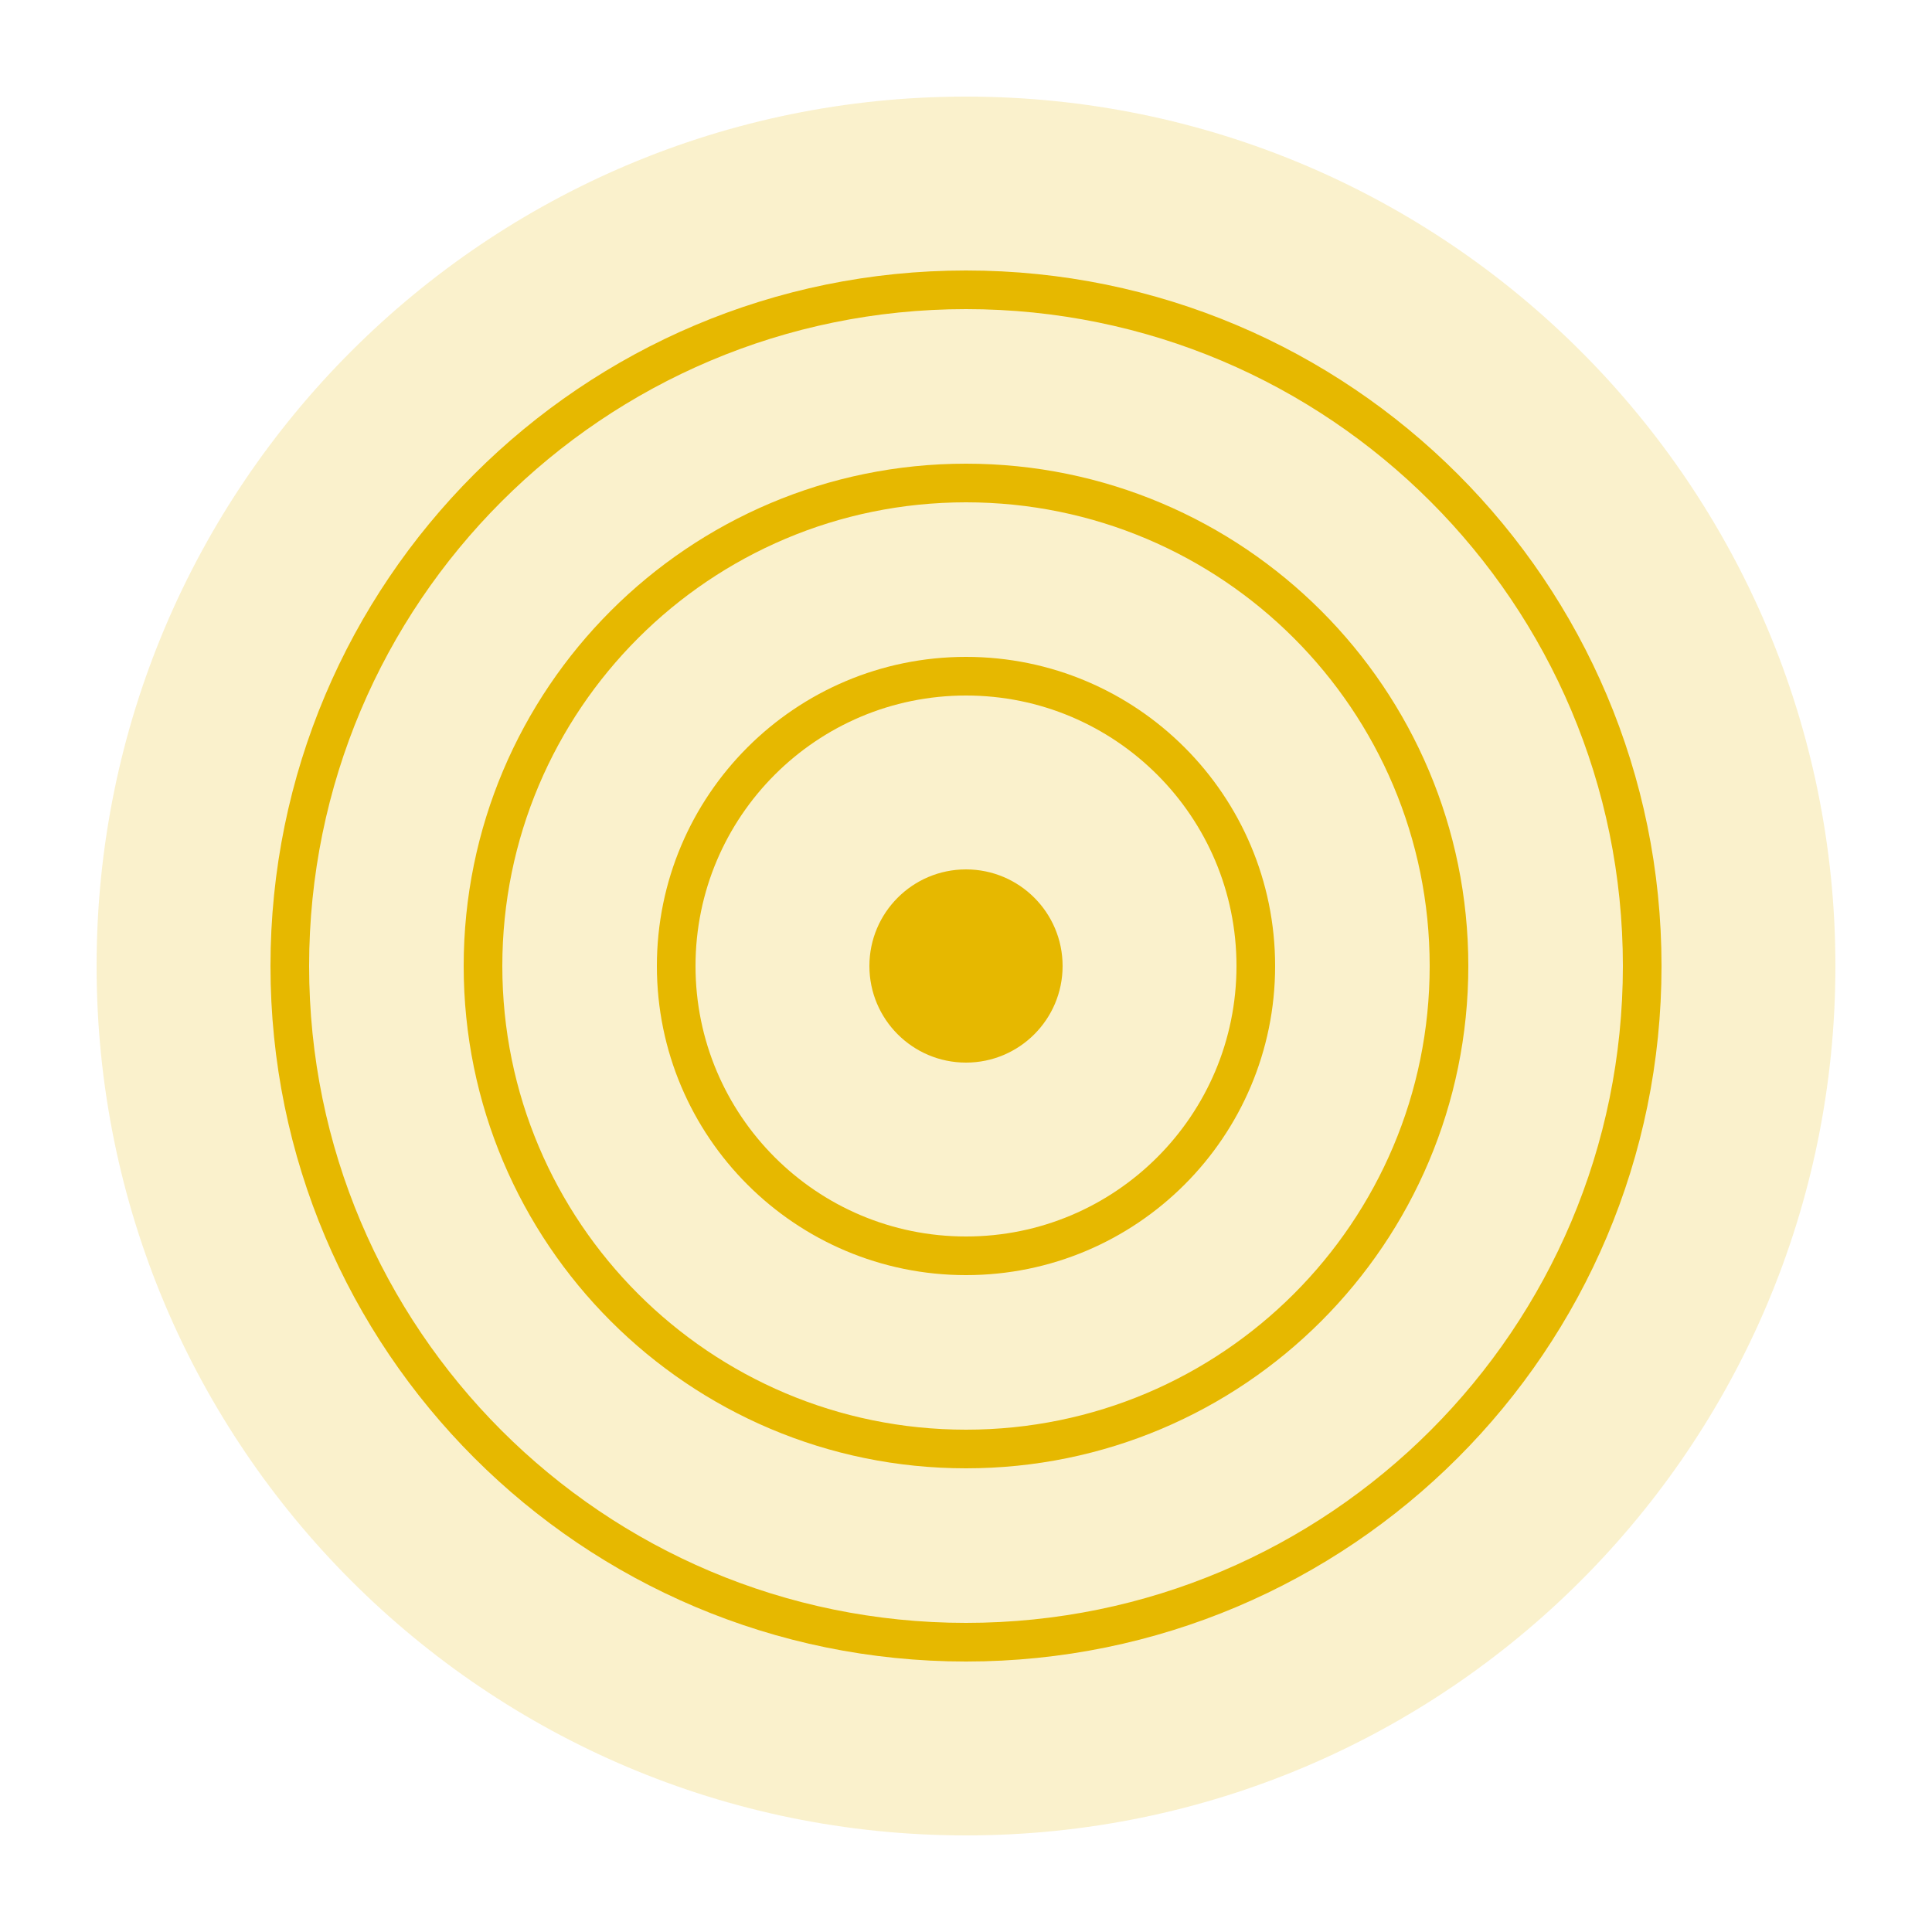
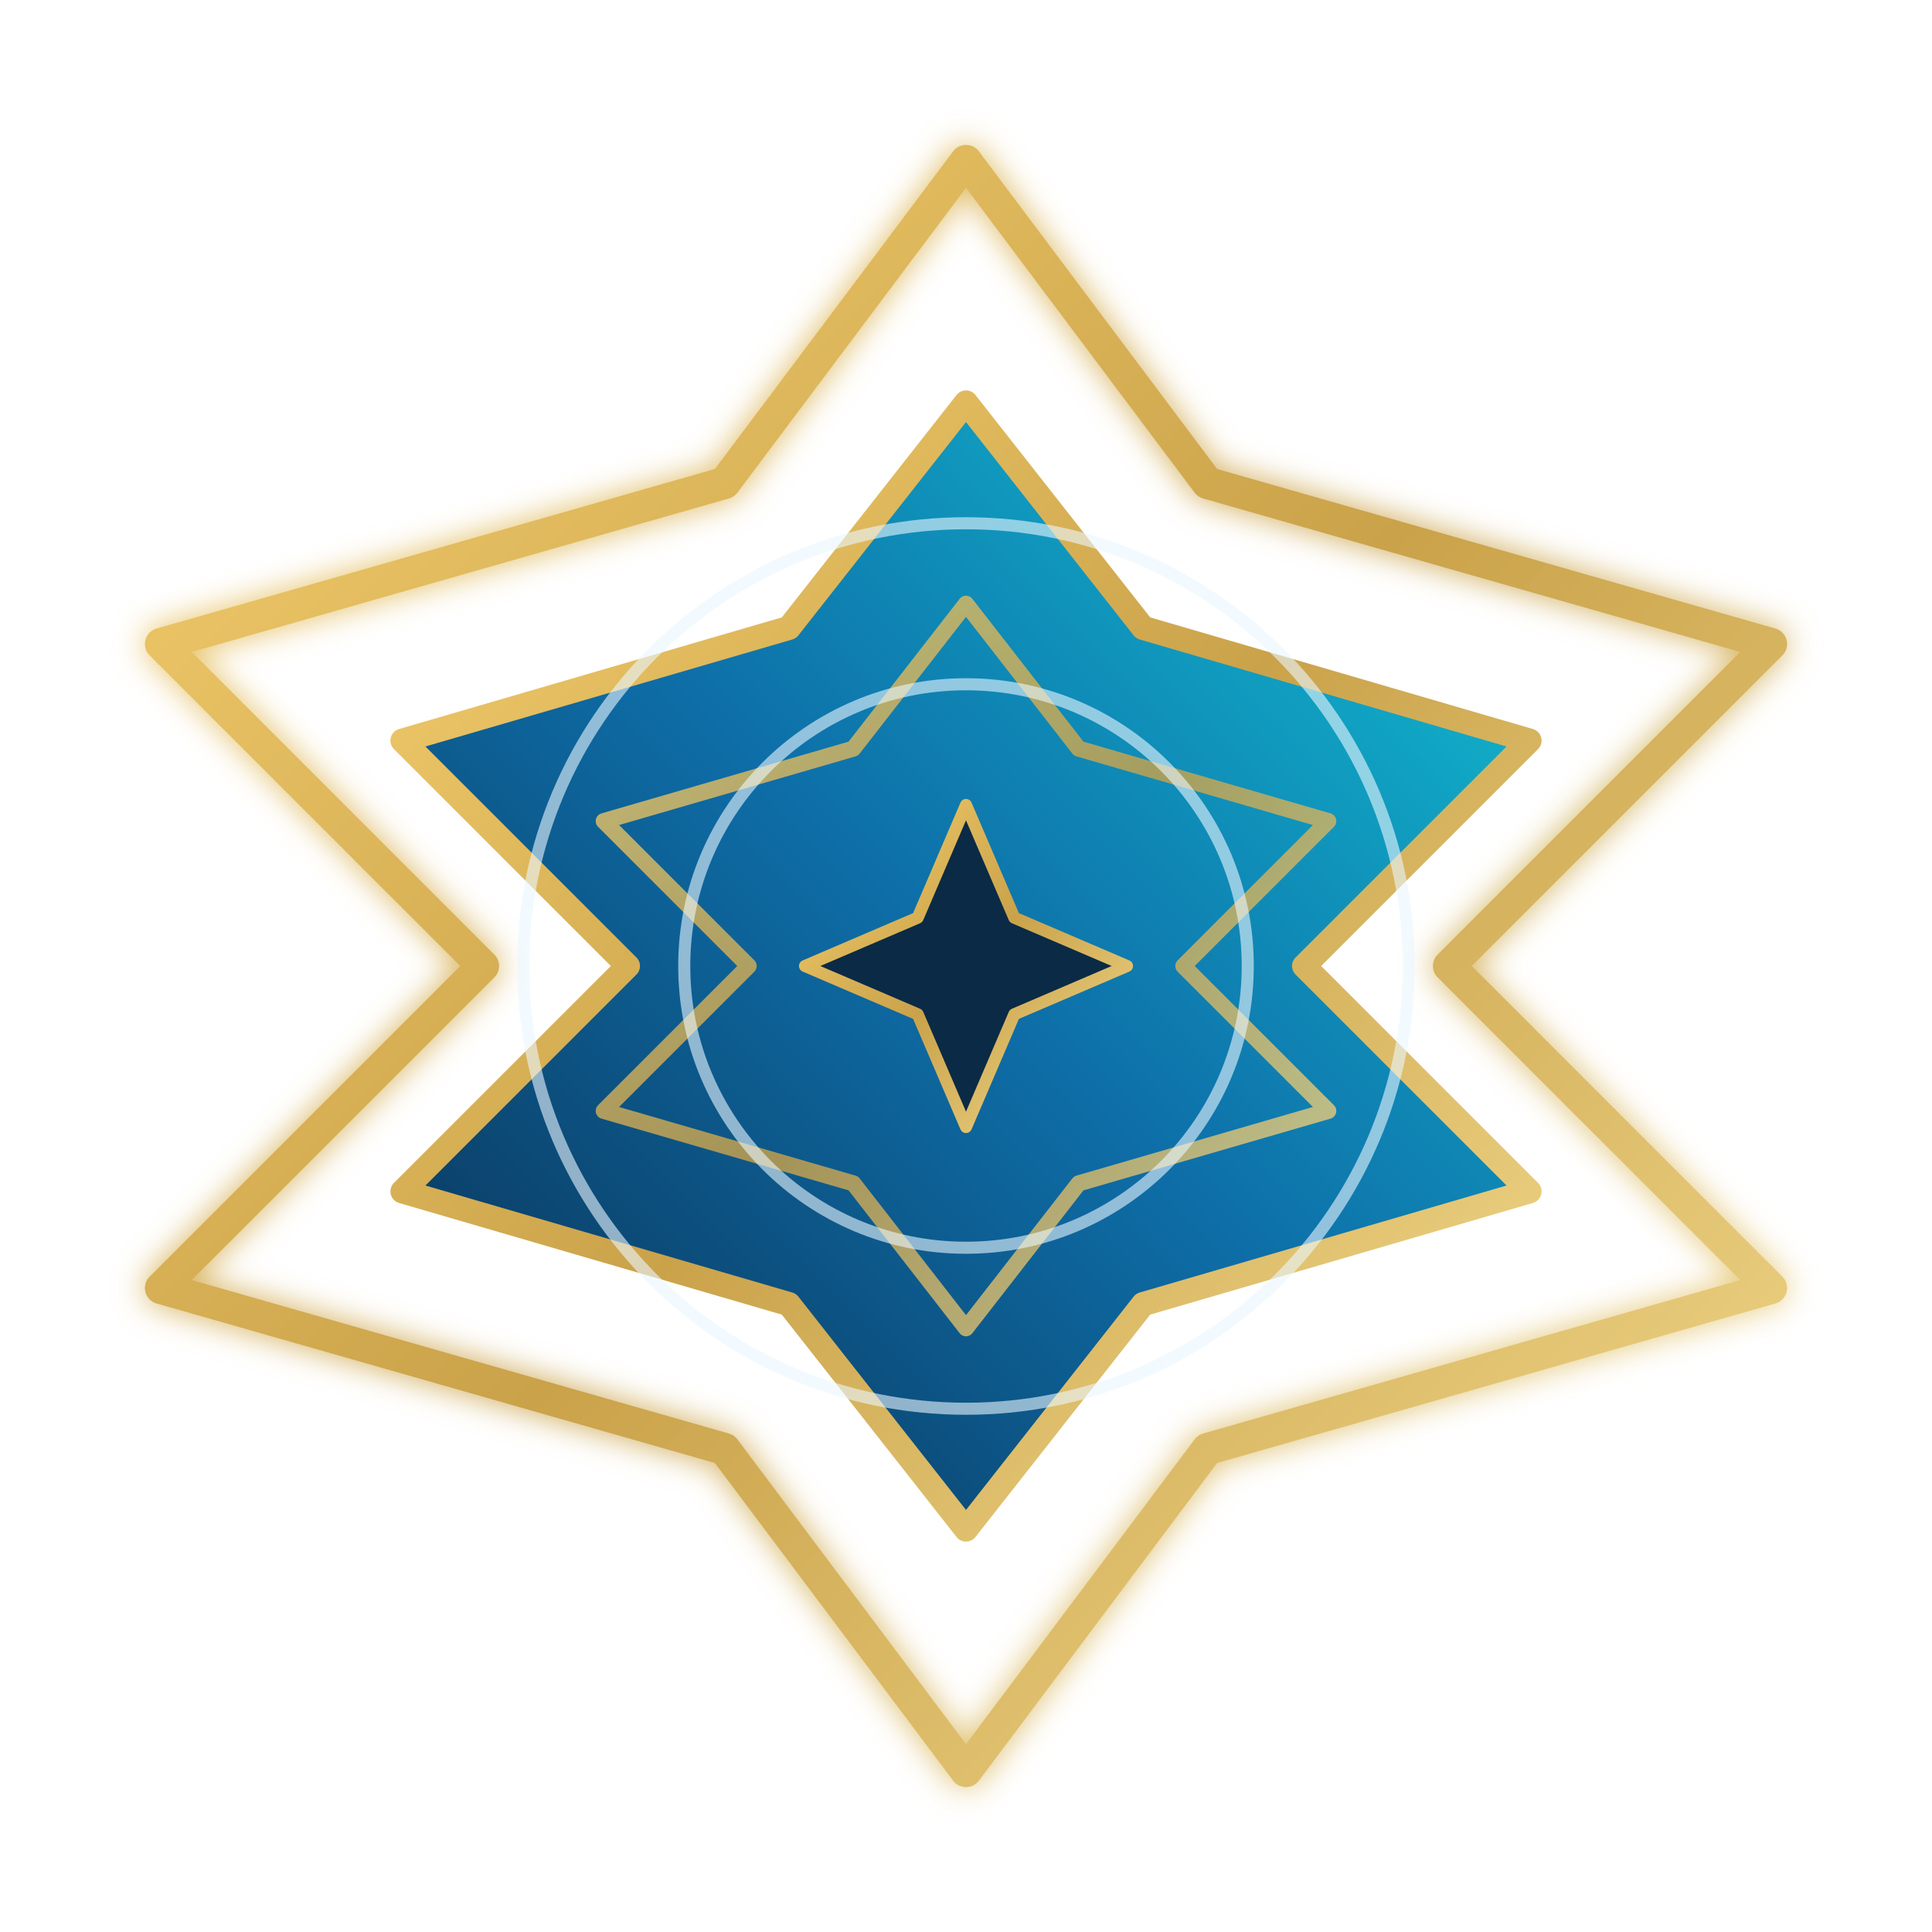
- <svg xmlns="http://www.w3.org/2000/svg" viewBox="0 0 100 100">
-   <circle cx="50" cy="50" r="45" fill="#E6B800" opacity="0.2" />
-   <circle cx="50" cy="50" r="35" fill="none" stroke="#E6B800" stroke-width="2" />
-   <circle cx="50" cy="50" r="25" fill="none" stroke="#E6B800" stroke-width="2" />
-   <circle cx="50" cy="50" r="15" fill="none" stroke="#E6B800" stroke-width="2" />
-   <circle cx="50" cy="50" r="5" fill="#E6B800" />
+ <svg xmlns="http://www.w3.org/2000/svg" viewBox="-120 -120 240 240" fill="none">
+   <defs>
+     <linearGradient id="pars-gold" x1="0" y1="0" x2="1" y2="1">
+       <stop offset="0%" stop-color="#f5d06f" />
+       <stop offset="50%" stop-color="#caa24a" />
+       <stop offset="100%" stop-color="#f3dc8f" />
+     </linearGradient>
+     <linearGradient id="pars-blue" x1="0" y1="1" x2="1" y2="0">
+       <stop offset="0%" stop-color="#0a2d4f" />
+       <stop offset="50%" stop-color="#0e6ea8" />
+       <stop offset="100%" stop-color="#12c7d5" />
+     </linearGradient>
+     <filter id="pars-glow" x="-50%" y="-50%" width="200%" height="200%">
+       <feGaussianBlur stdDeviation="2" result="blur" />
+       <feComposite in="SourceGraphic" in2="blur" operator="over" />
+     </filter>
+   </defs>
+   <g filter="url(#pars-glow)">
+     <path d="M0,-100 L30,-60 L100,-40 L60,0 L100,40 L30,60 L0,100 L-30,60 L-100,40 L-60,0 L-100,-40 L-30,-60 Z" fill="none" stroke="url(#pars-gold)" stroke-width="4" stroke-linejoin="round" />
+   </g>
+   <path d="M0,-70 L22,-42 L70,-28 L42,0 L70,28 L22,42 L0,70 L-22,42 L-70,28 L-42,0 L-70,-28 L-22,-42 Z" fill="url(#pars-blue)" stroke="url(#pars-gold)" stroke-width="3" stroke-linejoin="round" />
+   <path d="M0,-45 L14,-27 L45,-18 L27,0 L45,18 L14,27 L0,45 L-14,27 L-45,18 L-27,0 L-45,-18 L-14,-27 Z" fill="none" stroke="url(#pars-gold)" stroke-width="2" stroke-linejoin="round" opacity="0.8" />
+   <g fill="none" stroke="#eaf7ff" stroke-width="1.5" opacity="0.6">
+     <circle r="55" />
+     <circle r="35" />
+   </g>
+   <circle r="8" fill="url(#pars-gold)" />
+   <path d="M0,-20 L6,-6 L20,0 L6,6 L0,20 L-6,6 L-20,0 L-6,-6 Z" fill="#0b2a45" stroke="url(#pars-gold)" stroke-width="1.5" stroke-linejoin="round" />
</svg>
